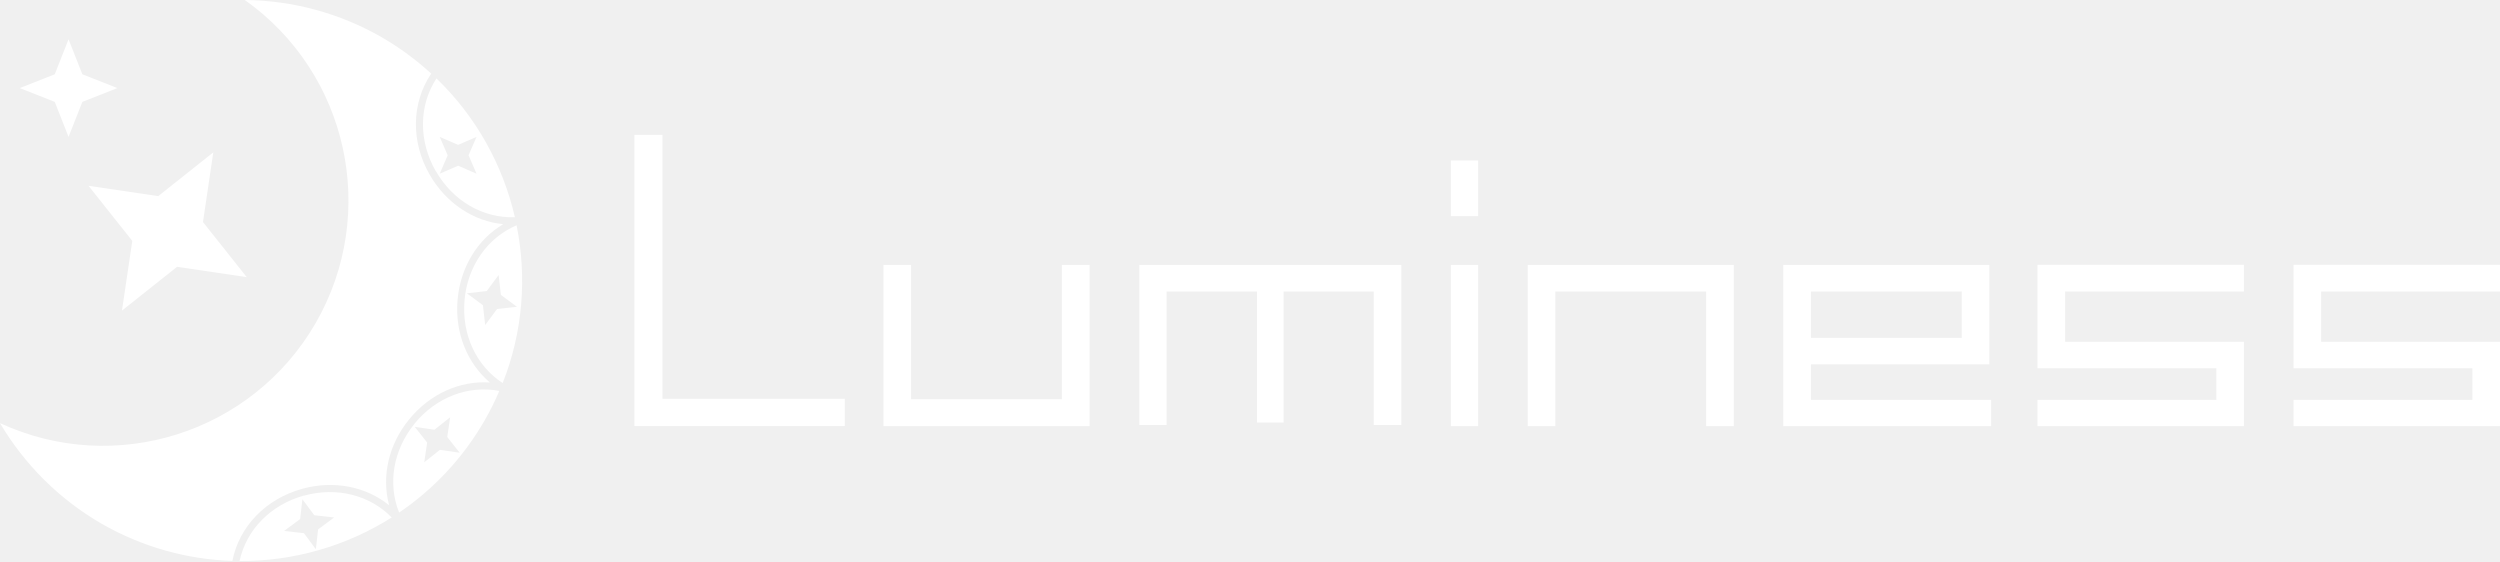
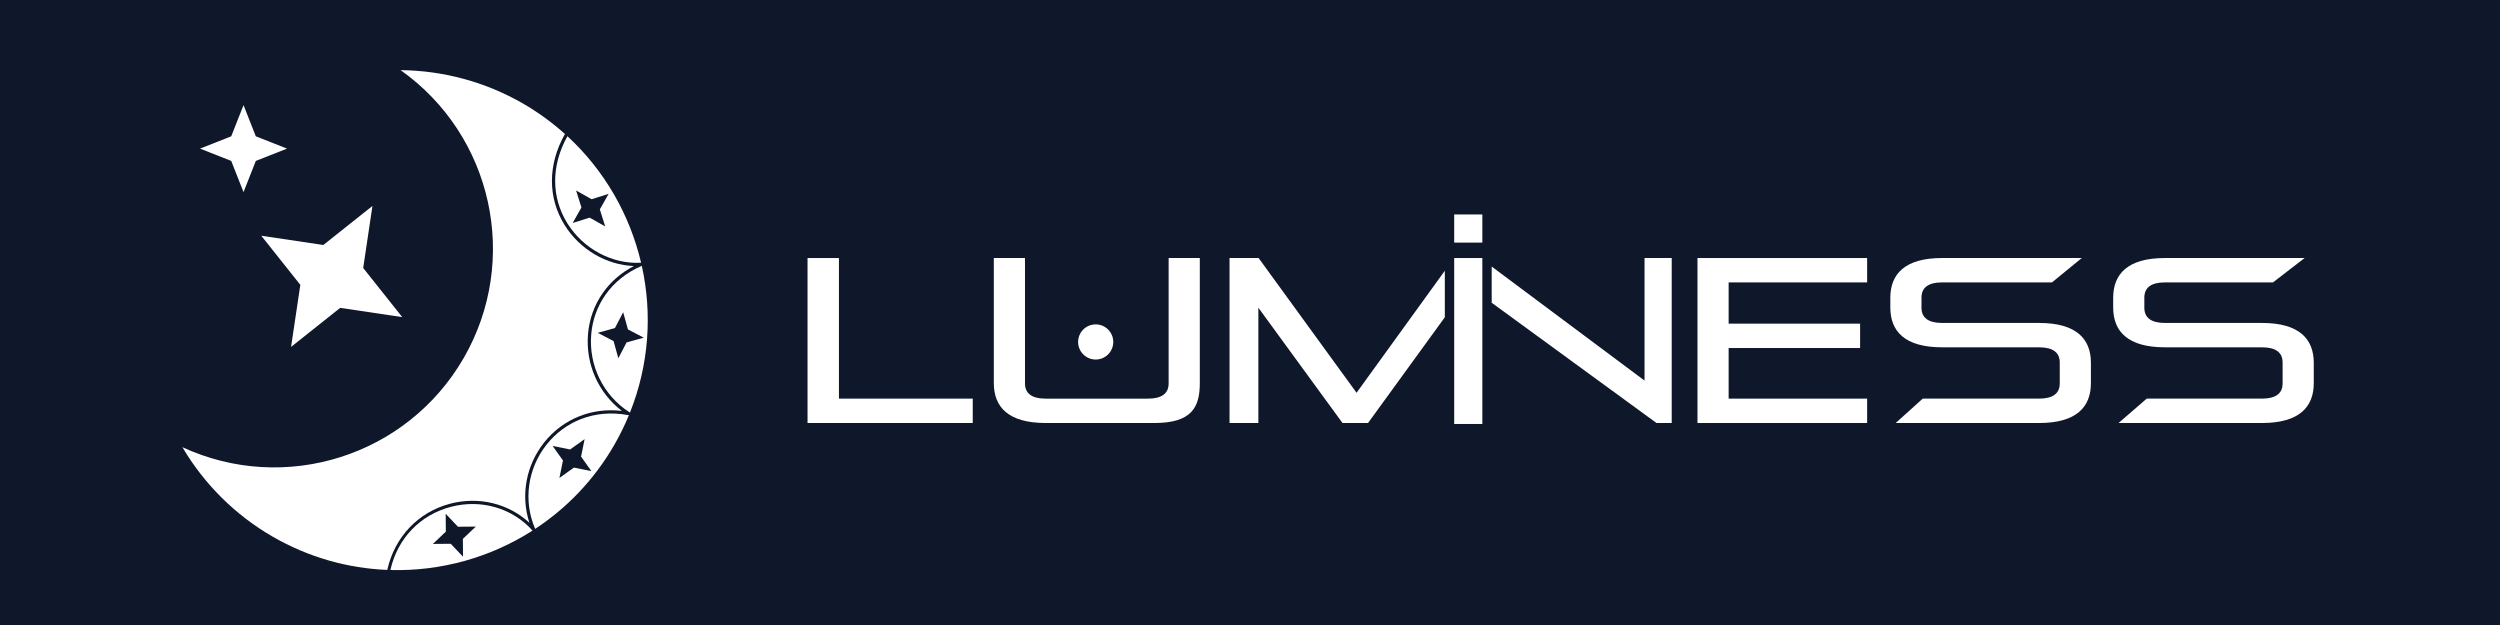
- <svg xmlns="http://www.w3.org/2000/svg" id="svg8" viewBox="0 0 222.81 50">
-   <path id="path4505-5" d="M10.46,7.85l-3.12,1.23-1.23,3.12-1.23-3.12-3.12-1.23,3.12-1.23,1.23-3.12,1.23,3.12,3.12,1.23Z" style="fill:#fff;" />
-   <path id="path4505" d="M21.99,24.7l-6.21-.92-4.91,3.9,.92-6.21-3.9-4.91,6.21,.92,4.91-3.9-.92,6.21,3.9,4.91Z" style="fill:#fff;" />
+ <svg xmlns="http://www.w3.org/2000/svg" id="_レイヤー_1" viewBox="0 0 2000 500">
+   <rect y="0" width="2000" height="500" style="fill:#0f172a;" />
  <g>
-     <path d="M41.4,26.78c-.26,3.04,1.04,5.82,3.4,7.36,1.81-4.57,2.17-9.45,1.24-14.06-2.6,1.11-4.38,3.64-4.64,6.69Zm2.9,.76l-1.06,1.43-.2-1.77-1.43-1.06,1.77-.2,1.06-1.43,.2,1.77,1.43,1.06-1.77,.2Z" style="fill:#fff;" />
-     <path d="M36.95,37.76c-1.91,2.34-2.41,5.34-1.38,7.92,3.03-2.05,5.66-4.81,7.61-8.19,.5-.87,.94-1.75,1.32-2.65-2.76-.53-5.63,.56-7.56,2.92Zm2.26,2.33l-1.4,1.11,.26-1.76-1.11-1.4,1.76,.26,1.4-1.11-.26,1.76,1.11,1.4-1.76-.26Z" style="fill:#fff;" />
-     <path d="M38.85,15.26c1.53,2.66,4.2,4.2,7.04,4.1-1.07-4.64-3.45-8.96-6.99-12.37-1.58,2.41-1.61,5.57-.06,8.27Zm.34-3.06l1.64,.71,1.64-.71-.71,1.64,.71,1.64-1.64-.71-1.64,.71,.71-1.64-.71-1.64Z" style="fill:#fff;" />
-     <path d="M27.11,44.16c-2.98,.82-5.16,3.05-5.76,5.84,4.79,.03,9.5-1.32,13.56-3.88-1.94-1.99-4.88-2.75-7.8-1.95Zm1.04,4.79l-1.06-1.43-1.77-.2,1.43-1.06,.2-1.77,1.06,1.43,1.77,.2-1.43,1.06-.2,1.77Z" style="fill:#fff;" />
-     <path d="M26.95,43.56c2.81-.77,5.66-.2,7.73,1.47-.69-2.58-.05-5.41,1.79-7.66,1.85-2.27,4.52-3.46,7.19-3.28-2.04-1.74-3.13-4.45-2.88-7.36,.25-2.91,1.77-5.39,4.07-6.75-2.66-.26-5.09-1.87-6.55-4.4-1.69-2.94-1.64-6.39,.13-9.02-1.32-1.21-2.79-2.3-4.41-3.24C30.31,1.19,26.11,.04,21.82,0c9.22,6.53,11.95,19.01,6.31,28.8-5.66,9.79-17.86,13.66-28.13,8.91,2.19,3.7,5.29,6.78,9.01,8.94,3.7,2.13,7.71,3.21,11.7,3.34,.61-3.08,2.99-5.54,6.24-6.43Z" style="fill:#fff;" />
+     <path d="m360.19,402.93c22.95-5.97,46.66-.1,63.34,15.33-7.13-21.79-2.81-45.94,11.84-64.35,7.54-9.48,17.4-16.76,28.51-21.07,10.54-4.09,21.82-5.47,33.6-4.12-18.78-14.37-29.07-37.4-27.09-61.35.99-11.93,5.07-23.32,11.81-32.94,6.31-9,14.66-16.24,24.9-21.6-22.01-.83-43.29-13.28-55.43-32.82-13.61-21.92-13.5-48.46.29-72.81-10.2-9.16-21.49-17.41-33.84-24.54-29.74-17.07-63.36-26.21-97.64-26.55,73.76,52.26,95.62,152.07,50.45,230.37-45.31,78.34-142.86,109.24-225.01,71.28,17.48,29.64,42.32,54.26,72.1,71.5,29.02,16.75,60.48,25.4,91.79,26.67,5.93-26.37,24.77-46.32,50.39-52.99Z" style="fill:#fff;" />
+     <path id="path4505-5" d="m229.62,118.89l-24.96,9.84-9.84,24.96-9.84-24.96-24.96-9.84,24.96-9.84,9.84-24.96,9.84,24.96,24.96,9.84Z" style="fill:#fff;" />
+     <path id="path4505" d="m321.79,253.69l-49.64-7.4-39.29,31.23,7.4-49.64-31.23-39.29,49.64,7.4,39.29-31.23-7.4,49.64,31.23,39.29Z" style="fill:#fff;" />
+     <path d="m502.43,332.06c-13.27-2.42-25.93-1.35-37.62,3.18-10.69,4.14-20.17,11.16-27.42,20.27-15.36,19.31-18.92,45.17-9.29,67.5l.04.09c25.24-16.59,47.11-39.16,63.24-67.11,4.49-7.78,8.39-15.74,11.73-23.82l-.67-.12Zm-43.28,42.01l-11.62,8.28,2.84-13.98-8.28-11.62,13.98,2.84,11.62-8.28-2.84,13.98,8.28,11.62-13.98-2.84Z" style="fill:#fff;" />
+     <path d="m513.43,212.66h0c-12.23,5.31-22.03,13.13-29.11,23.24-6.48,9.24-10.4,20.19-11.35,31.67-2.06,24.85,9.59,48.65,30.4,62.13l.59.38c15.29-38.2,17.98-79.1,9.48-117.42Zm-12.17,61.29l-6.59,12.65-3.82-13.75-12.65-6.59,13.75-3.82,6.59-12.65,3.82,13.75,12.65,6.59-13.75,3.82Z" style="fill:#fff;" />
+     <path d="m425.94,424.39c-16.08-17.96-41.02-25.22-65.1-18.96-24.66,6.42-42.8,25.18-48.52,50.58,40.12,1.12,79.85-9.89,113.7-31.53l-.08-.09Zm-55.52,20.98l-9.83-10.35-14.27.12,10.35-9.83-.12-14.27,9.83,10.35,14.27-.12-10.35,9.83.12,14.27Z" style="fill:#fff;" />
+     <path d="m453.93,108.97c-13.03,23.37-13.07,48.72-.06,69.66,12.72,20.49,35.88,32.88,58.98,31.55h.02c-8.98-38.18-29.09-73.67-58.94-101.21Zm30.23,72.16l-12.42-7.02-13.61,4.29,7.02-12.42-4.29-13.61,12.42,7.02,13.61-4.29-7.02,12.42,4.29,13.61Z" style="fill:#fff;" />
  </g>
-   <g id="text90">
-     <path id="path32" d="M59.03,35.54h16.26v2.43h-18.75V12.02h2.5v23.52Z" style="fill:#fff;" />
-     <path id="path34" d="M94.65,23.61h2.46v14.37h-18.37v-14.37h2.46v11.97h13.44v-11.97Z" style="fill:#fff;" />
-     <path id="path36" d="M101.53,23.61h23.36v14.27h-2.46v-11.9h-8.03v11.68h-2.37v-11.68h-8.06v11.9h-2.43v-14.27Z" style="fill:#fff;" />
-     <path id="path38" d="M131.74,37.98h-2.43v-14.37h2.43v14.37Zm0-18.72h-2.43v-4.96h2.43v4.96Z" style="fill:#fff;" />
-     <path id="path40" d="M136.15,23.61h18.37v14.37h-2.46v-12h-13.44v12h-2.46v-14.37Z" style="fill:#fff;" />
-     <path id="path42" d="M161.4,35.64h16.06v2.34h-18.53v-14.37h18.37v8.86h-15.9v3.17Zm13.44-9.66h-13.44v4.13h13.44v-4.13Z" style="fill:#fff;" />
-     <path id="path44" d="M199.99,25.98h-15.94v4.48h15.94v7.52h-18.4v-2.34h15.94v-2.82h-15.94v-9.22h18.4v2.37Z" style="fill:#fff;" />
-     <path id="path46" d="M222.81,25.98h-15.94v4.48h15.94v7.52h-18.4v-2.34h15.94v-2.82h-15.94v-9.22h18.4v2.37Z" style="fill:#fff;" />
+   <g>
+     <path d="m646.03,338.4v-131.98h25.12v112.48h107.04v19.5h-132.17Z" style="fill:#fff;" />
+     <path d="m836.49,338.4c-29.99,0-41.43-12.94-41.43-31.87v-100.11h24.93v100.3c0,7.87,5.25,12.19,16.5,12.19h81.92c11.25,0,16.5-4.31,16.5-12.19v-100.3h24.93v100.11c0,18.93-6.19,31.87-36.18,31.87h-87.17Z" style="fill:#fff;" />
+     <path d="m1357.98,338.4v-131.98h135.73v19.5h-110.8v33h105.17v19.5h-105.17v40.49h110.8v19.5h-135.73Z" style="fill:#fff;" />
+     <path d="m1516.57,338.4l21.61-19.5h93.12c11.25,0,16.5-4.31,16.5-12.19v-16.68c0-7.87-5.25-12.18-16.5-12.18h-77.61c-29.99,0-41.43-12.94-41.43-31.87v-7.69c0-18.93,11.44-31.87,41.43-31.87h111.73l-23.84,19.5h-87.89c-11.25,0-16.5,4.31-16.5,12.19v8.06c0,7.87,5.25,12.19,16.5,12.19h77.61c29.99,0,41.43,12.94,41.43,31.87v16.31c0,18.93-11.43,31.87-41.43,31.87h-114.73Z" style="fill:#fff;" />
+     <path d="m1694.84,338.4l22.55-19.5h92.19c11.25,0,16.5-4.31,16.5-12.19v-16.68c0-7.87-5.25-12.18-16.5-12.18h-77.61c-30,0-41.43-12.94-41.43-31.87v-7.69c0-18.93,11.43-31.87,41.43-31.87h111.73l-25.3,19.5h-86.43c-11.25,0-16.5,4.31-16.5,12.19v8.06c0,7.87,5.25,12.19,16.5,12.19h77.61c29.99,0,41.43,12.94,41.43,31.87v16.31c0,18.93-11.43,31.87-41.43,31.87h-114.73Z" style="fill:#fff;" />
+     <polygon points="1155.86 216.61 1085.24 314.22 1006.88 206.42 983.63 206.42 983.63 338.4 1006.69 338.4 1006.69 246.17 1073.99 338.4 1094.43 338.4 1155.86 253.81 1155.86 216.61" style="fill:#fff;" />
+     <path d="m1163.36,339.18v-132.76h22.51v132.76h-22.51Z" style="fill:#fff;" />
+     <path d="m1163.36,171.57v22.51h22.51v-22.51h-22.51Z" style="fill:#fff;" />
+     <path d="m862.49,273.57h0c0,7.76,6.29,14.06,14.06,14.06h0c7.76,0,14.06-6.29,14.06-14.06h0c0-7.76-6.29-14.06-14.06-14.06h0c-7.76,0-14.06,6.29-14.06,14.06Z" style="fill:#fff;" />
+     <polygon points="1315.63 206.42 1315.63 304.47 1193.35 213.24 1193.35 242.2 1325.19 338.4 1337.37 338.4 1337.37 206.42 1315.63 206.42" style="fill:#fff;" />
  </g>
</svg>
